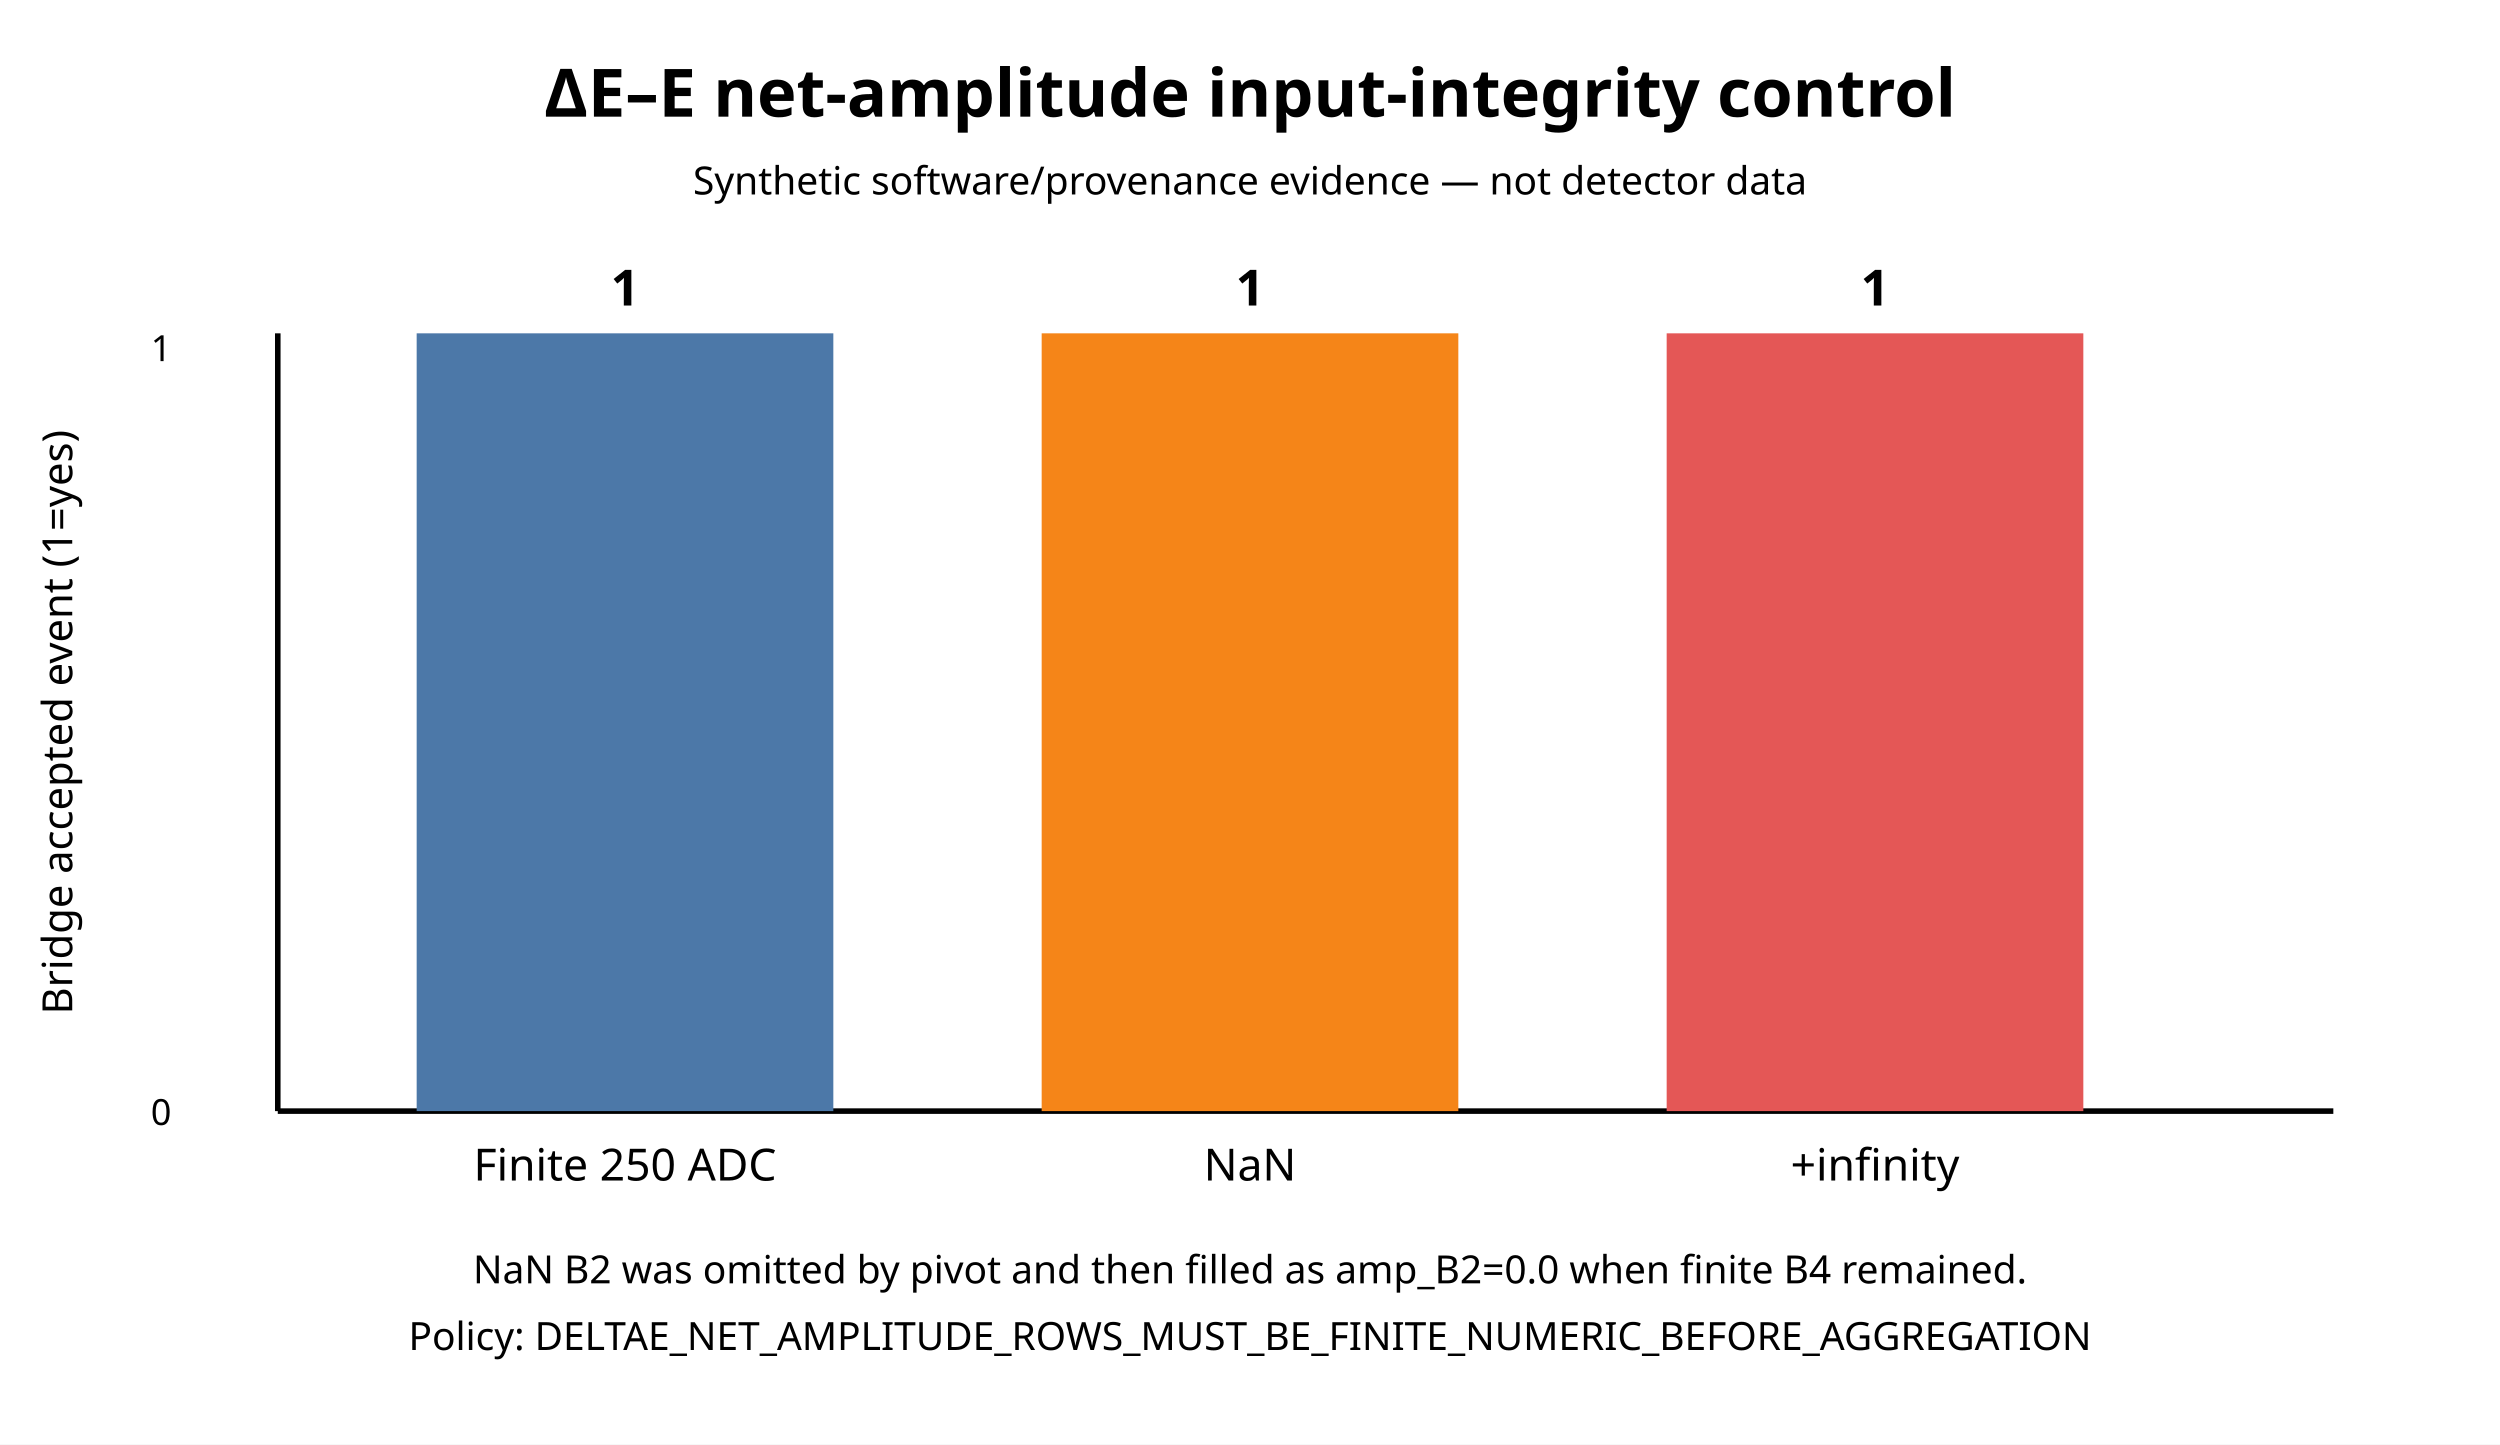
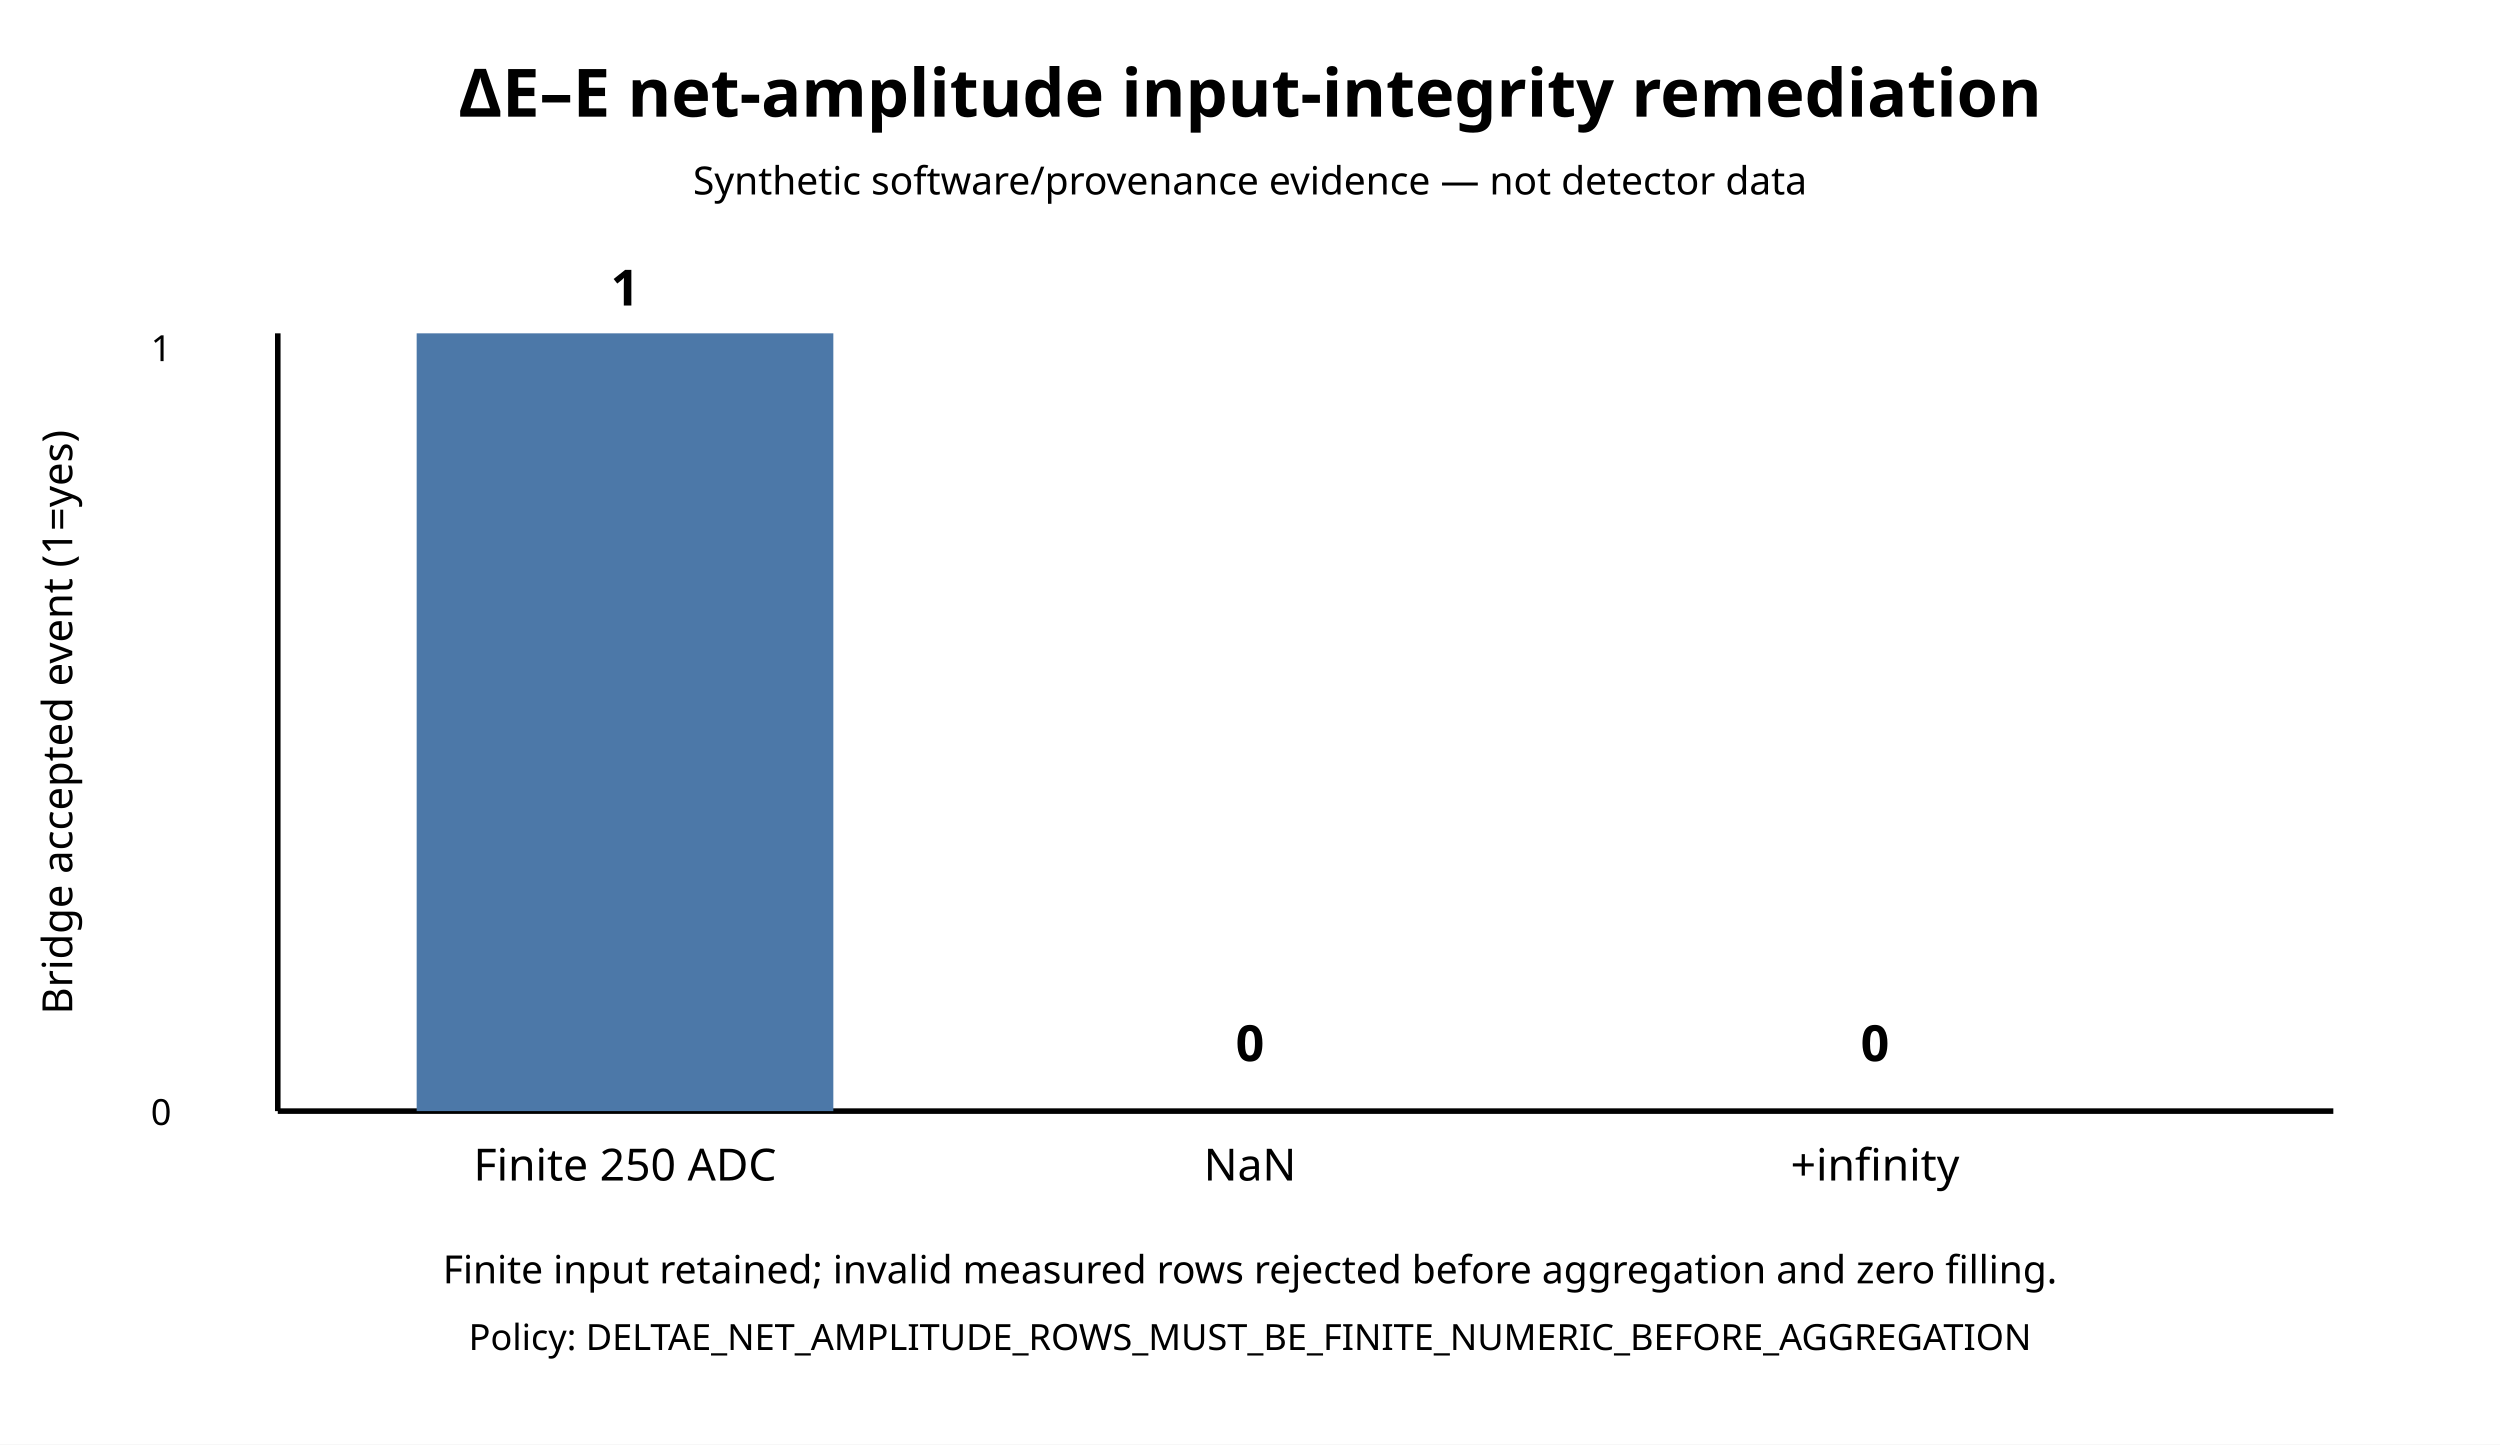
<svg xmlns="http://www.w3.org/2000/svg" width="900" height="520" viewBox="0 0 900 520" role="img" aria-labelledby="title desc">
  <rect width="900" height="520" fill="white" />
-   <text x="450" y="42" text-anchor="middle" font-family="sans-serif" font-size="24" font-weight="bold">ΔE–E net-amplitude input-integrity control</text>
+   <text x="450" y="42" text-anchor="middle" font-family="sans-serif" font-size="24" font-weight="bold">ΔE–E net-amplitude input-integrity remediation</text>
  <text x="450" y="70" text-anchor="middle" font-family="sans-serif" font-size="14">Synthetic software/provenance evidence — not detector data</text>
  <line x1="100" y1="400" x2="840" y2="400" stroke="black" stroke-width="2" />
  <line x1="100" y1="120" x2="100" y2="400" stroke="black" stroke-width="2" />
  <text x="58" y="405" text-anchor="middle" font-family="sans-serif" font-size="13">0</text>
  <text x="58" y="130" text-anchor="middle" font-family="sans-serif" font-size="13">1</text>
  <text x="26" y="260" transform="rotate(-90 26 260)" text-anchor="middle" font-family="sans-serif" font-size="15">Bridge accepted event (1=yes)</text>
  <rect x="150" y="120" width="150" height="280" fill="#4c78a8" />
-   <rect x="375" y="120" width="150" height="280" fill="#f58518" />
-   <rect x="600" y="120" width="150" height="280" fill="#e45756" />
+   <rect x="375" y="400" width="150" height="0" fill="#f58518" />
+   <rect x="600" y="400" width="150" height="0" fill="#e45756" />
  <text x="225" y="110" text-anchor="middle" font-family="sans-serif" font-size="18" font-weight="bold">1</text>
-   <text x="450" y="110" text-anchor="middle" font-family="sans-serif" font-size="18" font-weight="bold">1</text>
-   <text x="675" y="110" text-anchor="middle" font-family="sans-serif" font-size="18" font-weight="bold">1</text>
+   <text x="450" y="382" text-anchor="middle" font-family="sans-serif" font-size="18" font-weight="bold">0</text>
+   <text x="675" y="382" text-anchor="middle" font-family="sans-serif" font-size="18" font-weight="bold">0</text>
  <text x="225" y="425" text-anchor="middle" font-family="sans-serif" font-size="16">Finite 250 ADC</text>
  <text x="450" y="425" text-anchor="middle" font-family="sans-serif" font-size="16">NaN</text>
  <text x="675" y="425" text-anchor="middle" font-family="sans-serif" font-size="16">+infinity</text>
-   <text x="450" y="462" text-anchor="middle" font-family="sans-serif" font-size="14">NaN B2 was omitted by pivot and then filled as amp_B2=0.0 when finite B4 remained.</text>
-   <text x="450" y="486" text-anchor="middle" font-family="sans-serif" font-size="14">Policy: DELTAE_NET_AMPLITUDE_ROWS_MUST_BE_FINITE_NUMERIC_BEFORE_AGGREGATION</text>
+   <text x="450" y="462" text-anchor="middle" font-family="sans-serif" font-size="14">Finite input retained; invalid measured rows rejected before aggregation and zero filling.</text>
+   <text x="450" y="486" text-anchor="middle" font-family="sans-serif" font-size="13">Policy: DELTAE_NET_AMPLITUDE_ROWS_MUST_BE_FINITE_NUMERIC_BEFORE_AGGREGATION</text>
</svg>
